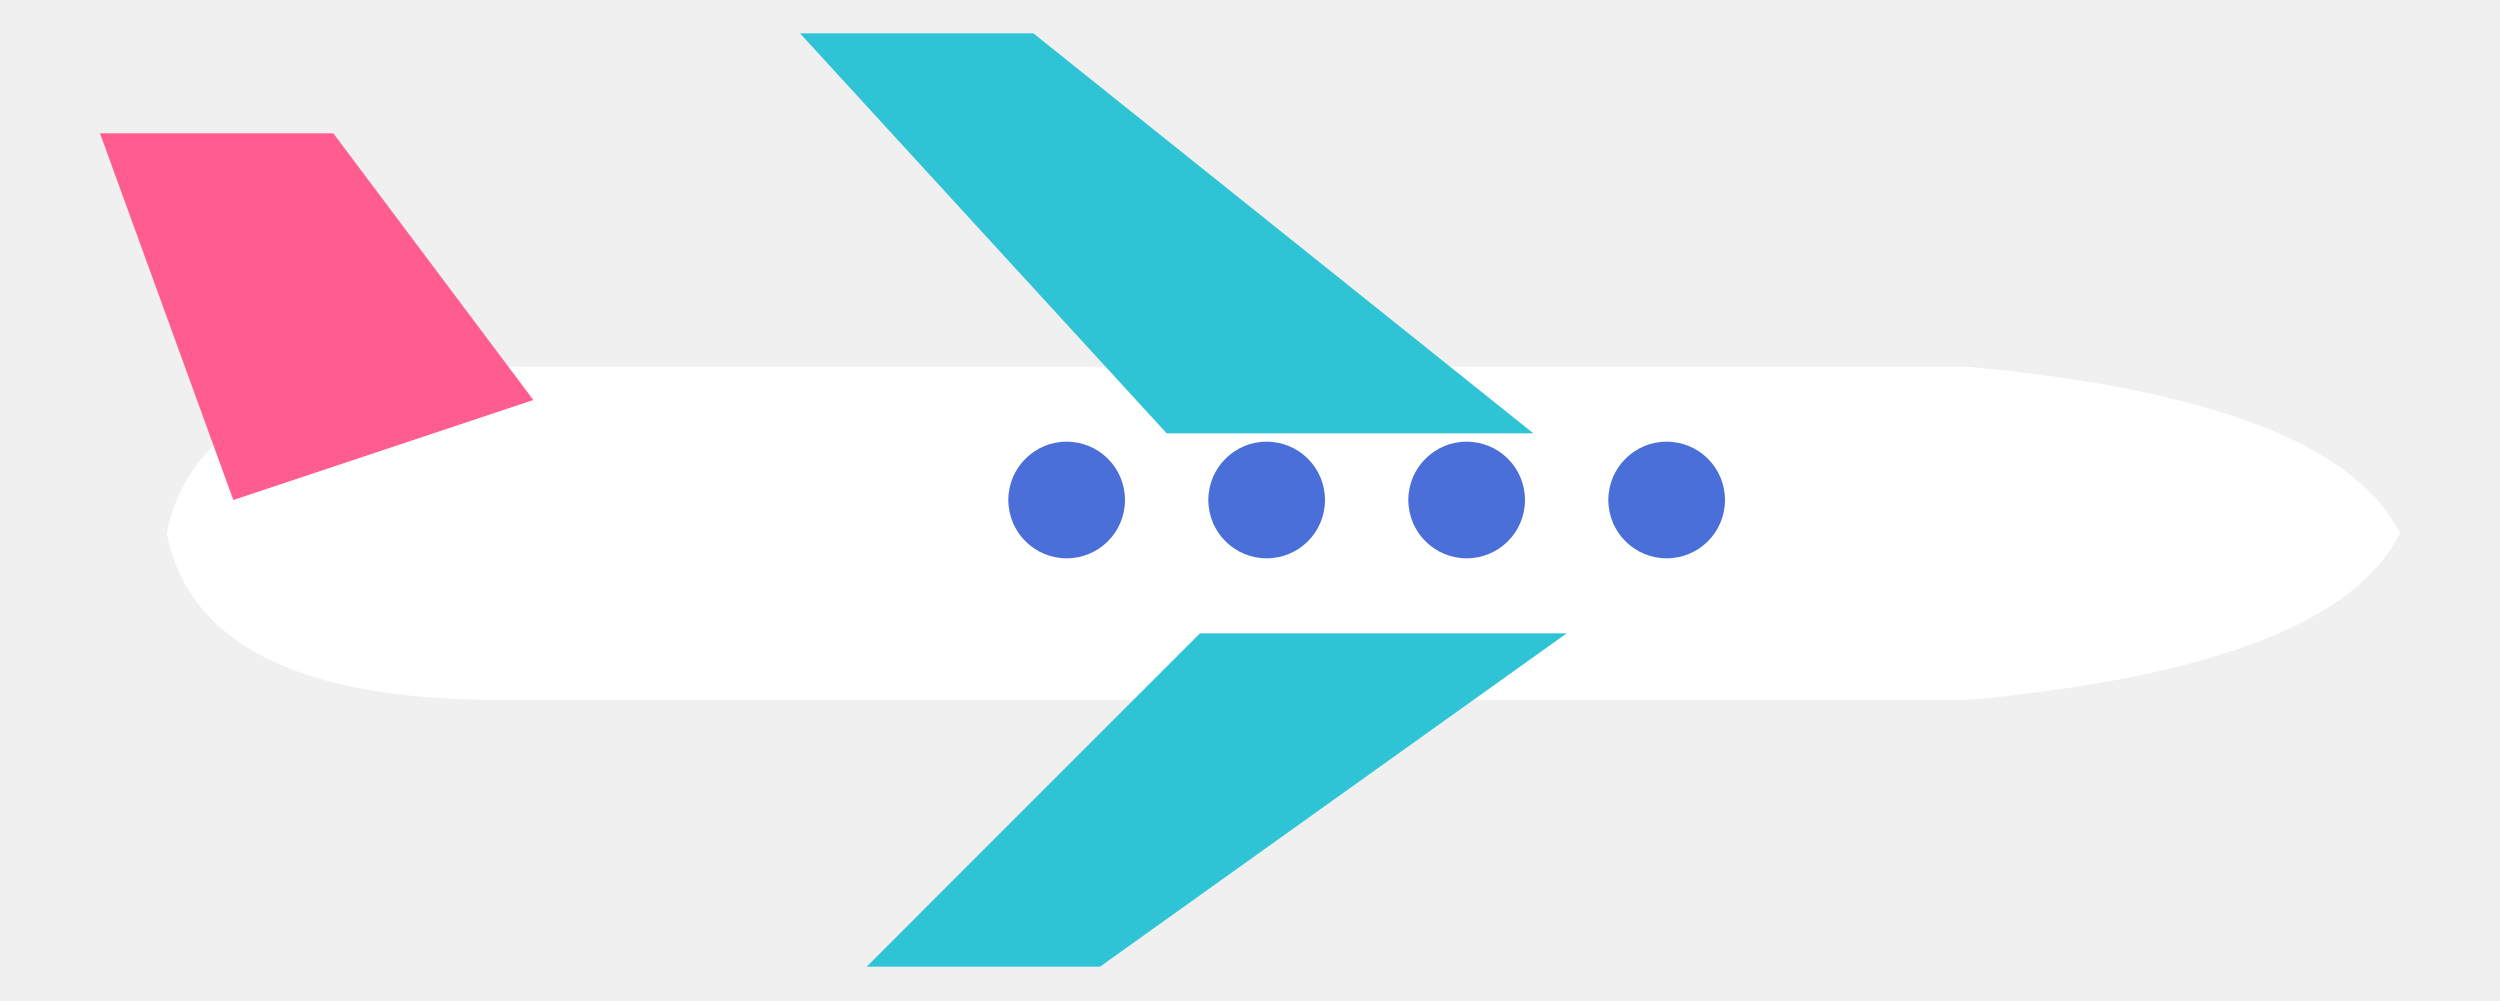
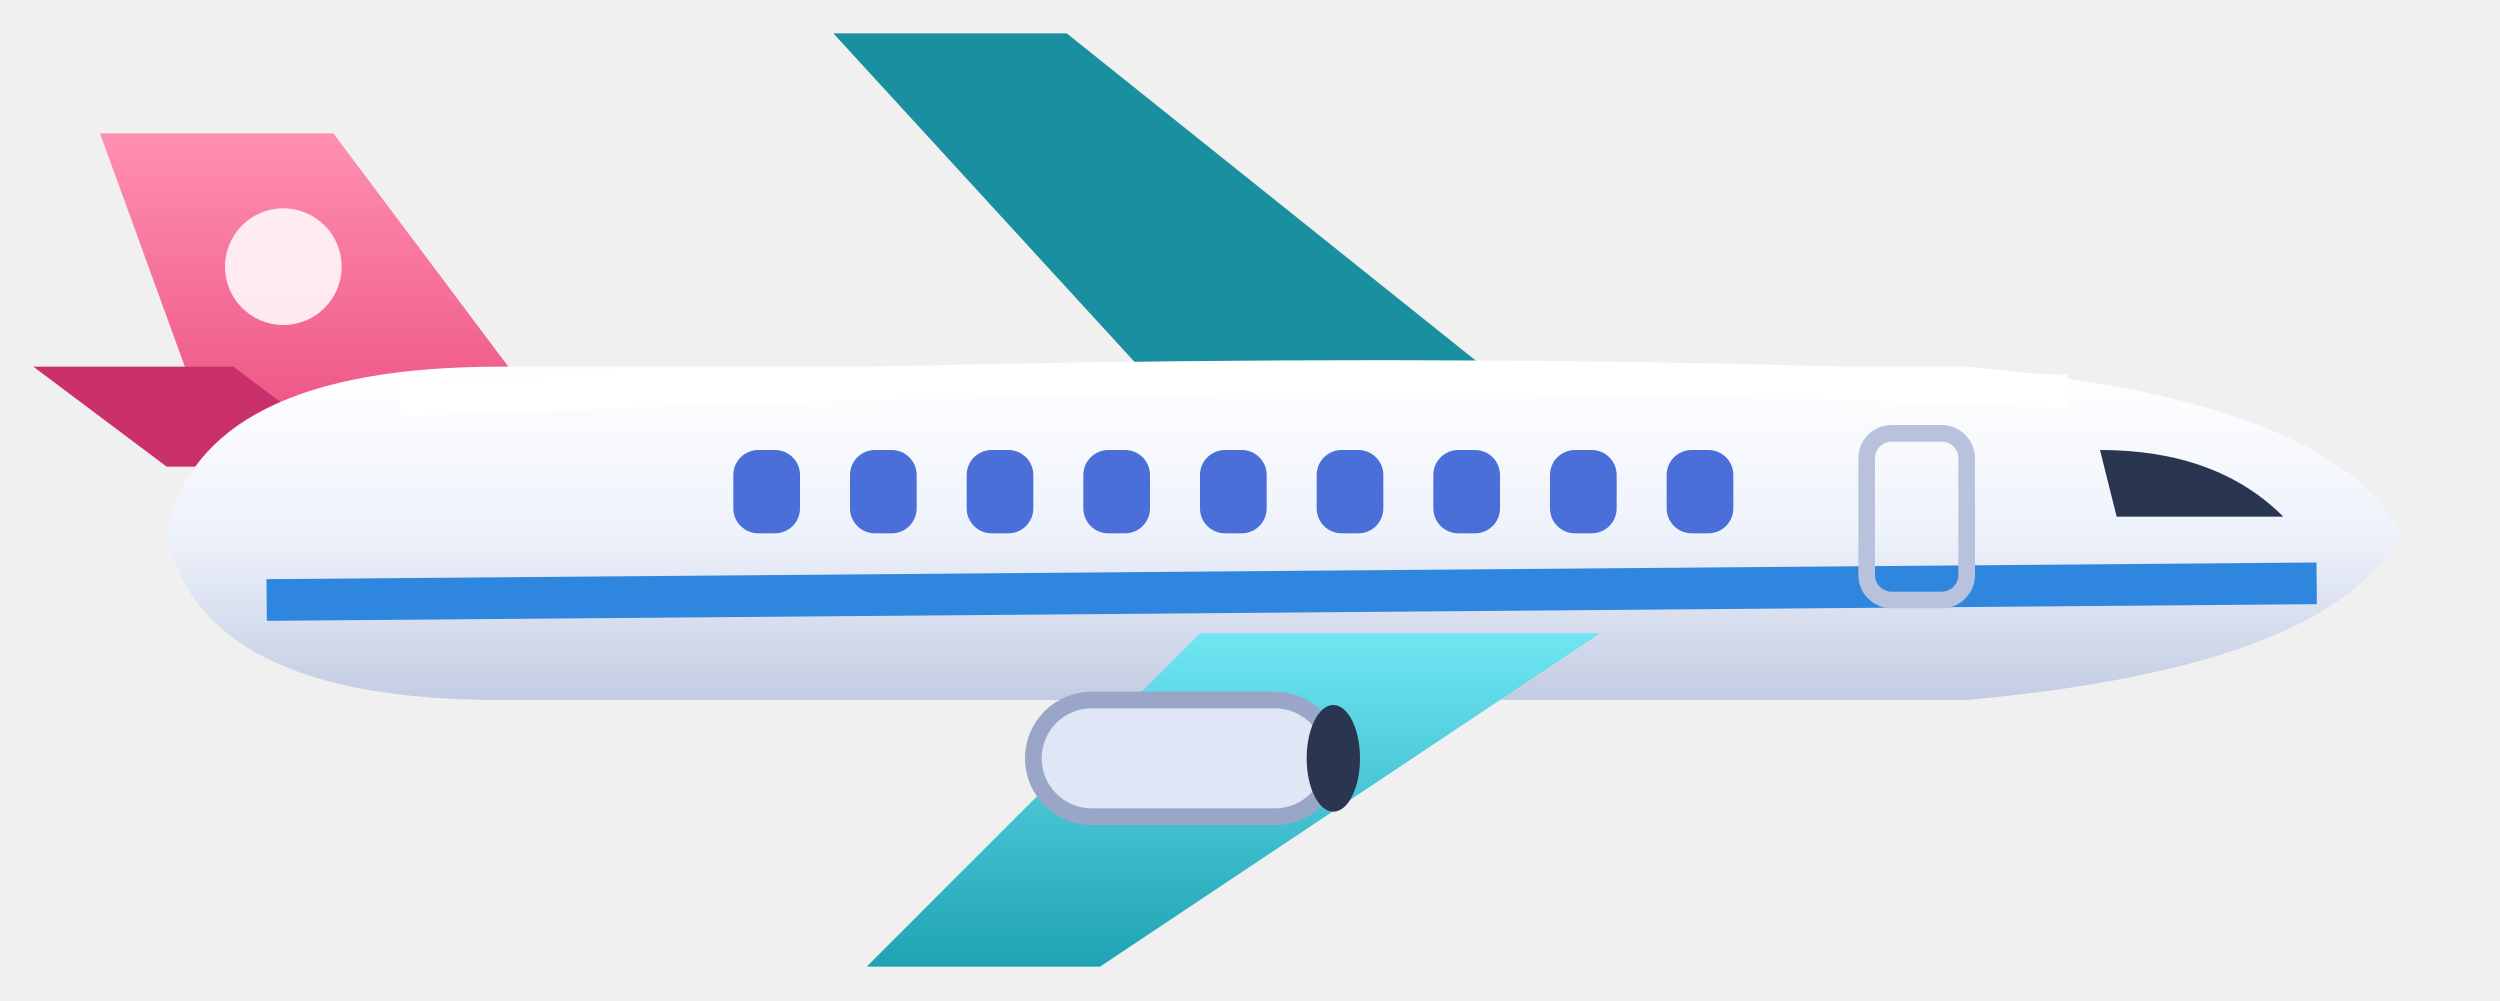
<svg xmlns="http://www.w3.org/2000/svg" viewBox="0 0 150 60" width="150" height="60">
-   <path d="M10 32 Q12 22 30 22 L118 22 Q140 24 144 32 Q140 40 118 42 L30 42 Q12 42 10 32Z" fill="#fff" />
-   <path d="M70 26 L48 2 L62 2 L92 26Z M72 38 L52 58 L66 58 L94 38Z" fill="#2ec4d6" />
-   <path d="M14 30 L6 8 L20 8 L32 24Z" fill="#ff5d8f" />
+   <defs>
+     <linearGradient id="plF" x1="0" y1="0" x2="0" y2="1">
+       <stop offset="0.00" stop-color="#ffffff" stop-opacity="1" />
+       <stop offset="0.50" stop-color="#eef2fb" stop-opacity="1" />
+       <stop offset="1.00" stop-color="#c3cce3" stop-opacity="1" />
+     </linearGradient>
+     <linearGradient id="plW" x1="0" y1="0" x2="0" y2="1">
+       <stop offset="0.00" stop-color="#6fe6f2" stop-opacity="1" />
+       <stop offset="1.00" stop-color="#1fa3b4" stop-opacity="1" />
+     </linearGradient>
+     <linearGradient id="plT" x1="0" y1="0" x2="0" y2="1">
+       <stop offset="0.00" stop-color="#ff8fb0" stop-opacity="1" />
+       <stop offset="1.00" stop-color="#e8467a" stop-opacity="1" />
+     </linearGradient>
+   </defs>
+   <path d="M72 26 L50 2 L64 2 L94 26Z" fill="#1a8fa0" />
+   <path d="M14 30 L6 8 L20 8 L32 24Z" fill="url(#plT)" />
+   <circle cx="17" cy="16" r="3.5" fill="#fff" opacity="0.85" />
+   <path d="M10 28 L2 22 L14 22 L22 28Z" fill="#c9306a" />
+   <path d="M10 32 Q12 22 30 22 L118 22 Q140 24 144 32 Q140 40 118 42 L30 42 Q12 42 10 32Z" fill="url(#plF)" />
+   <path d="M24 24 Q80 21.5 124 23.5" stroke="#fff" stroke-width="2" fill="none" />
+   <path d="M16 36 L139 35" stroke="#2e86de" stroke-width="2.5" />
  <g fill="#4a6fd8">
-     <circle cx="100" cy="30" r="3.5" />
-     <circle cx="88" cy="30" r="3.5" />
-     <circle cx="76" cy="30" r="3.5" />
-     <circle cx="64" cy="30" r="3.5" />
+     <rect x="44" y="27" width="4" height="5" rx="1.5" />
+     <rect x="51" y="27" width="4" height="5" rx="1.5" />
+     <rect x="58" y="27" width="4" height="5" rx="1.5" />
+     <rect x="65" y="27" width="4" height="5" rx="1.5" />
+     <rect x="72" y="27" width="4" height="5" rx="1.5" />
+     <rect x="79" y="27" width="4" height="5" rx="1.5" />
+     <rect x="86" y="27" width="4" height="5" rx="1.5" />
+     <rect x="93" y="27" width="4" height="5" rx="1.5" />
+     <rect x="100" y="27" width="4" height="5" rx="1.5" />
  </g>
+   <rect x="112" y="26" width="6" height="10" rx="1.5" fill="none" stroke="#b8c2dc" stroke-width="1" />
+   <path d="M126 27 Q133 27 137 31 L127 31Z" fill="#2a3550" />
+   <path d="M72 38 L52 58 L66 58 L96 38Z" fill="url(#plW)" />
+   <rect x="62" y="42" width="18" height="7" rx="3.5" fill="#dfe6f5" stroke="#9aa6c8" stroke-width="1" />
+   <ellipse cx="80" cy="45.5" rx="1.6" ry="3.2" fill="#2a3550" />
</svg>
